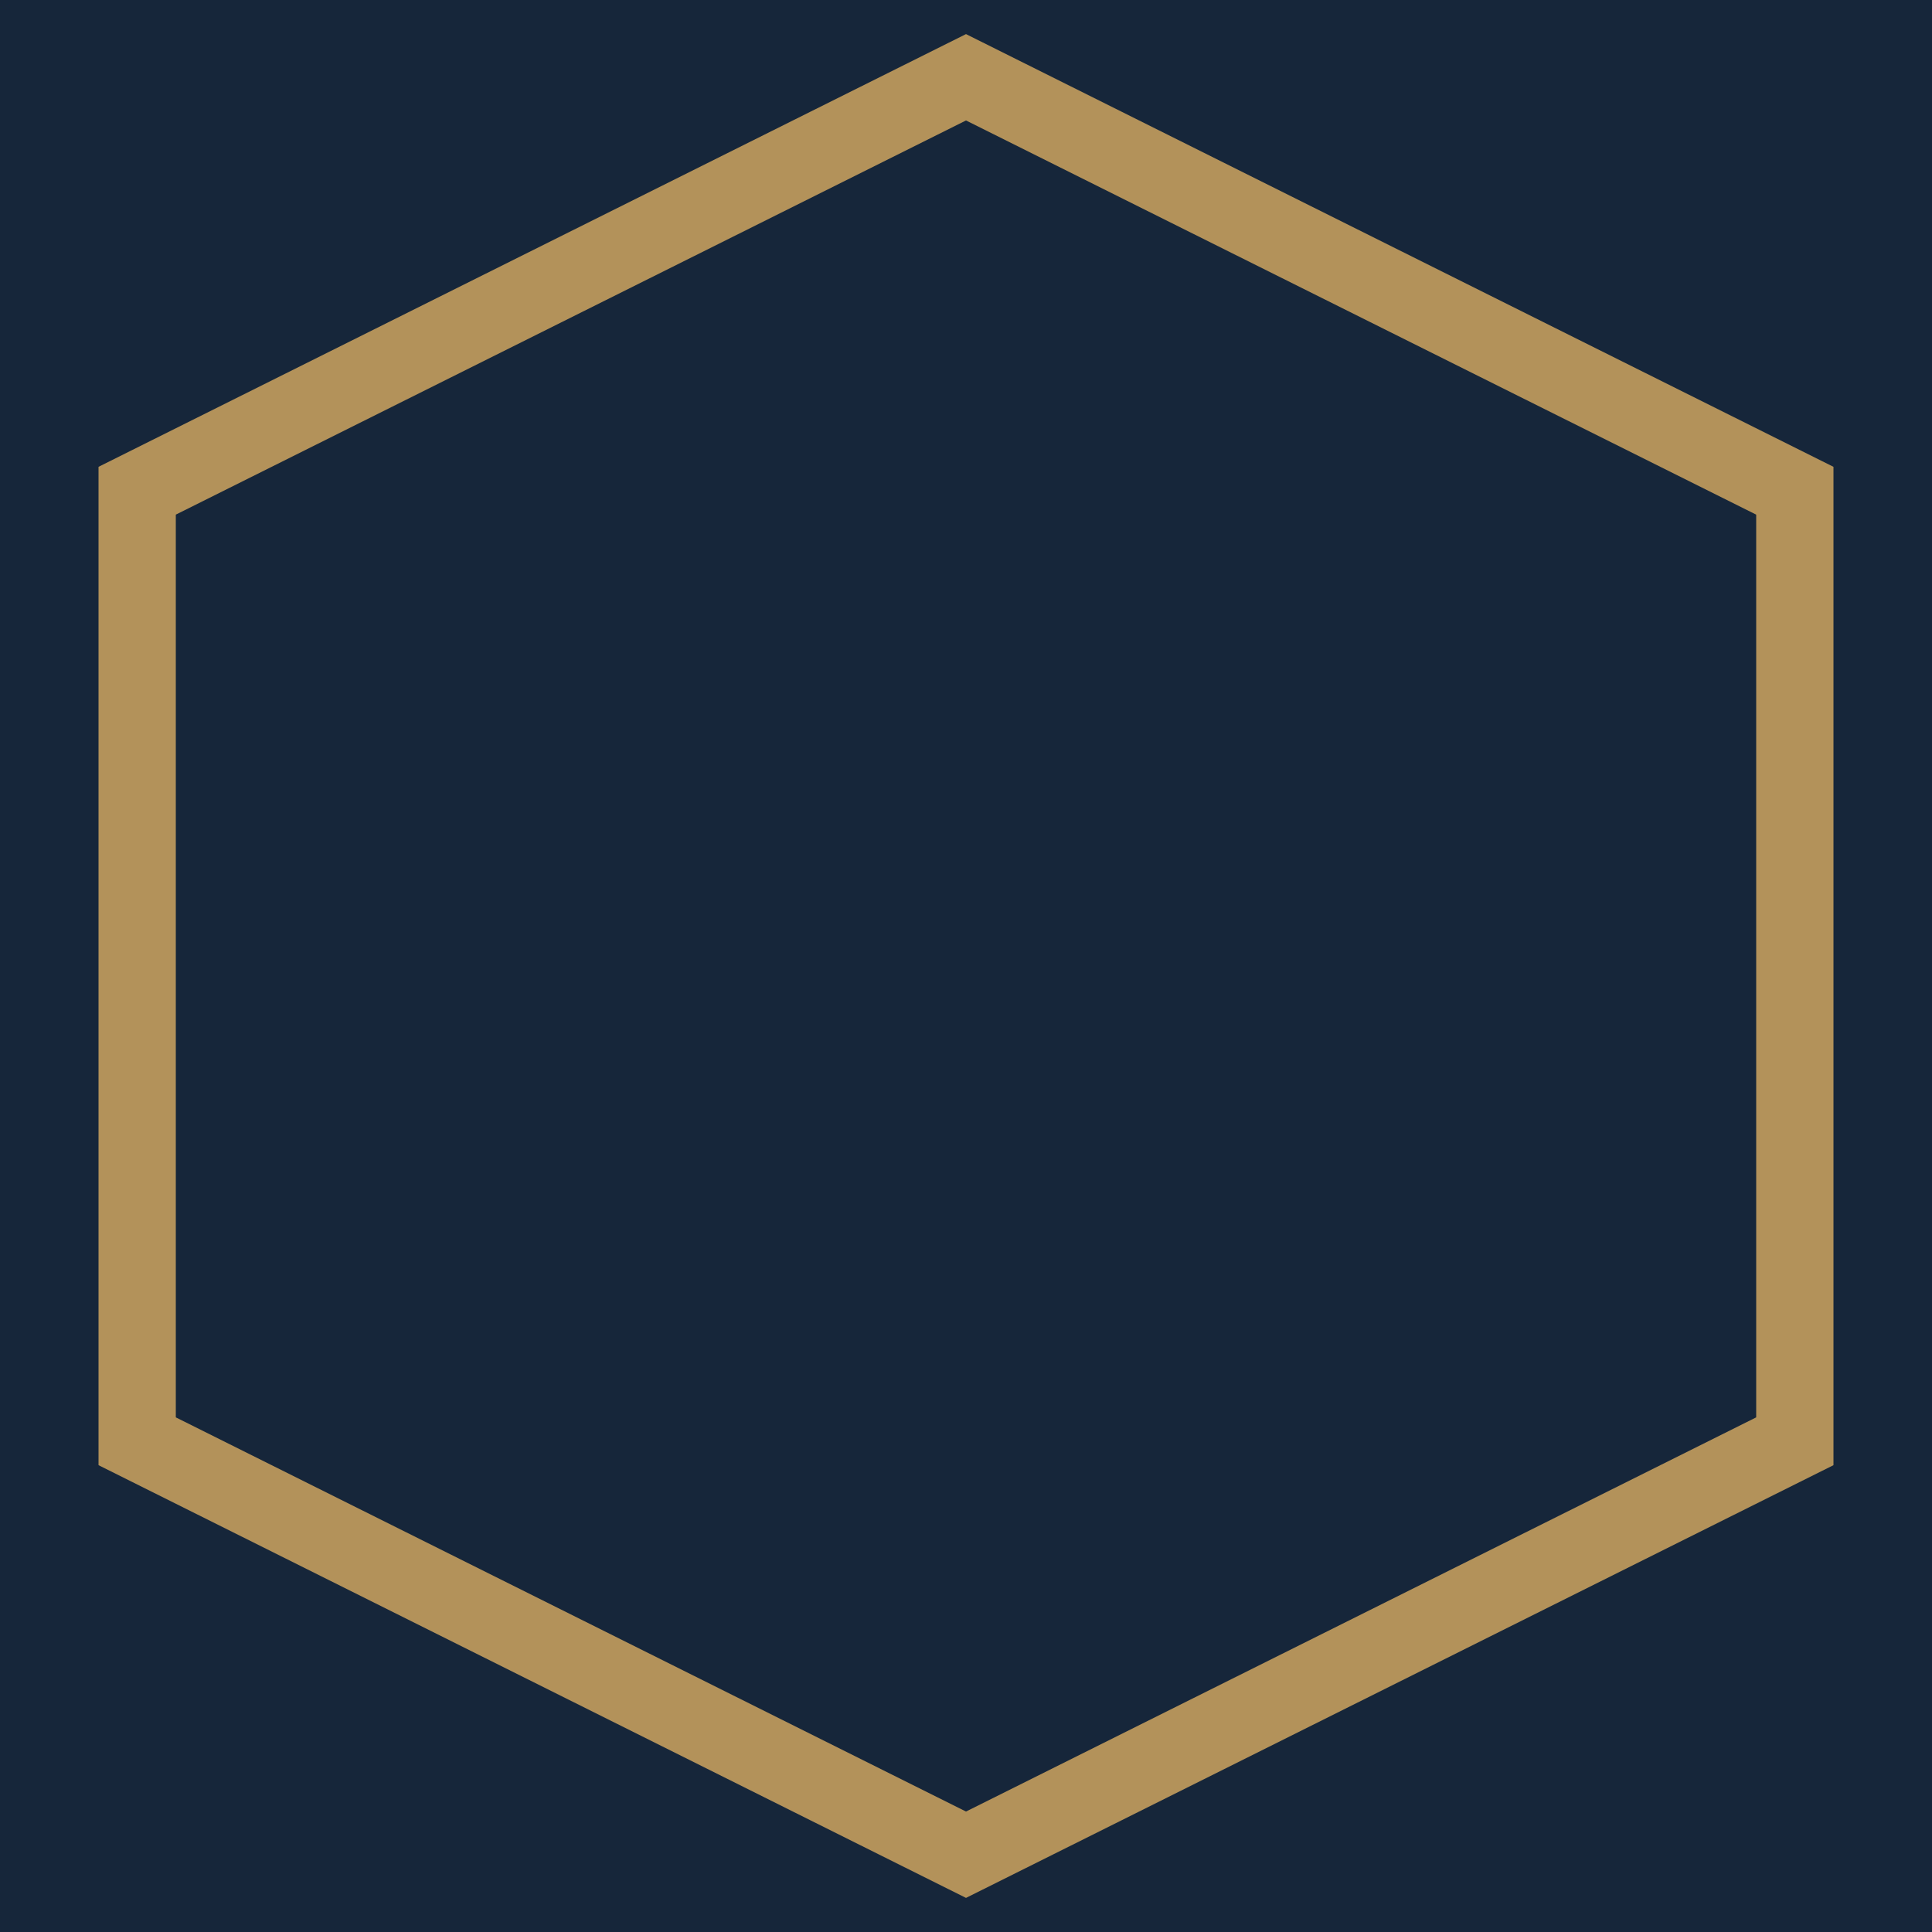
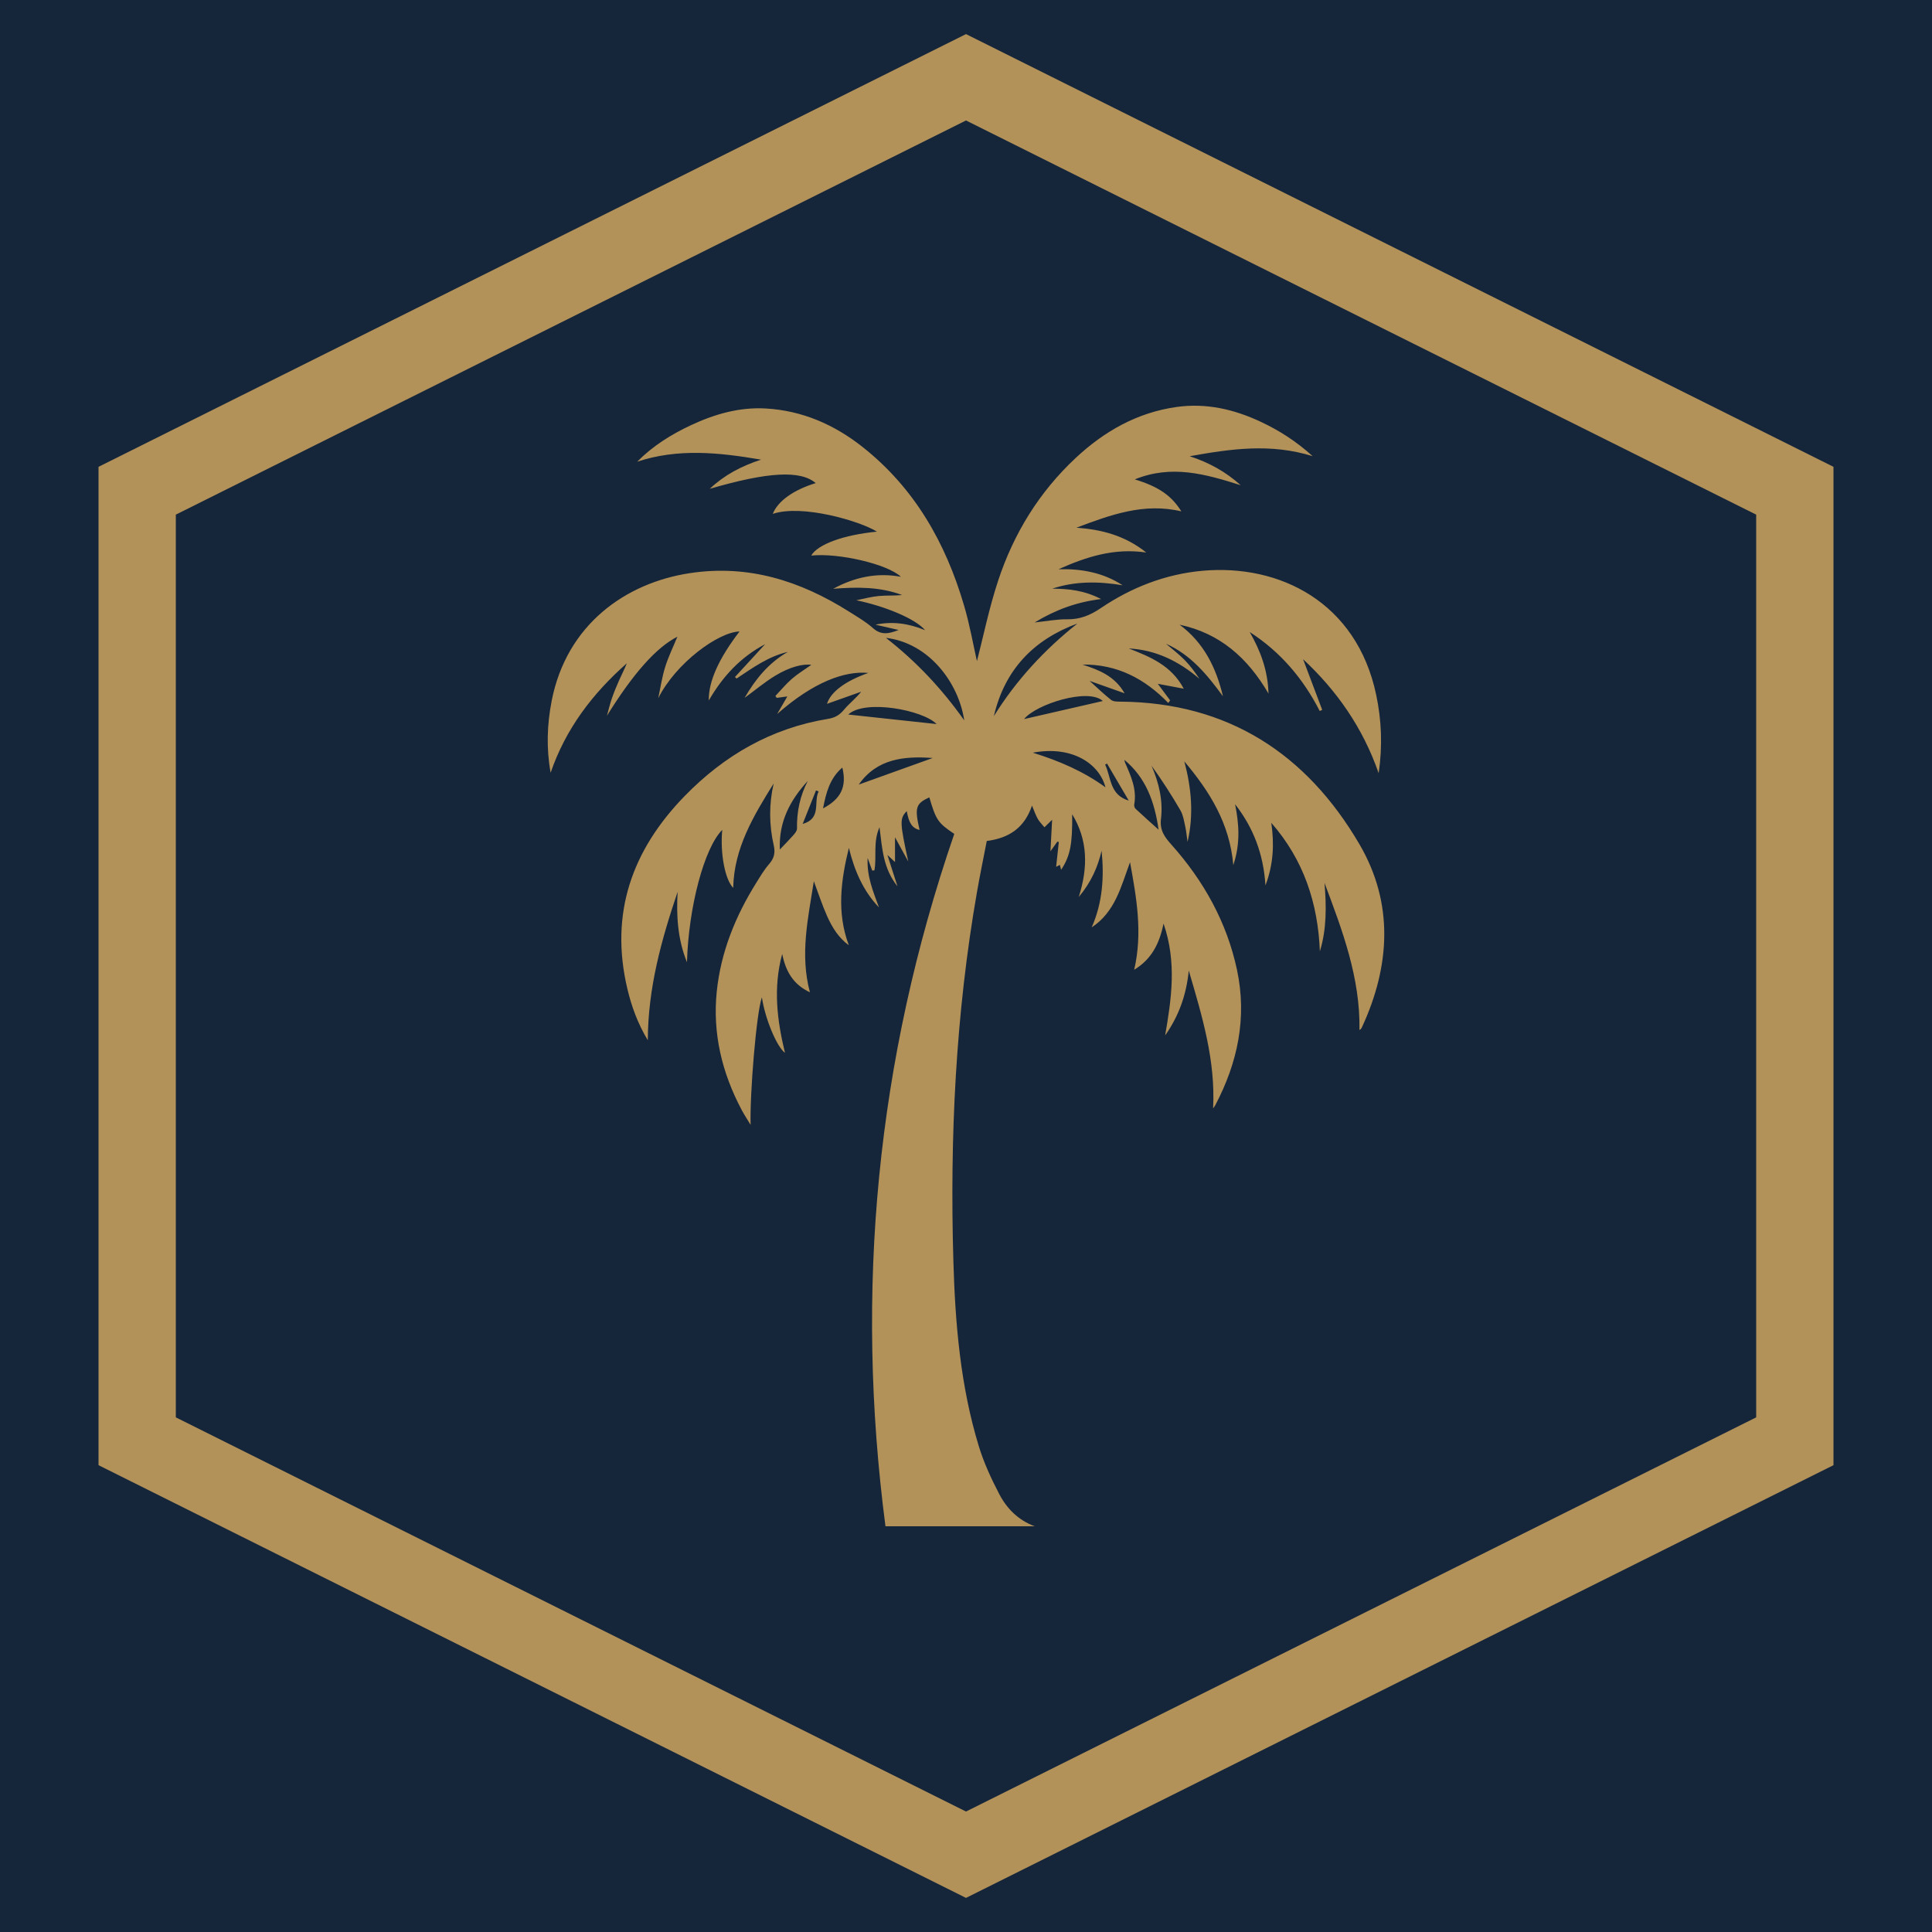
<svg xmlns="http://www.w3.org/2000/svg" viewBox="0 0 100 100">
  <rect width="100" height="100" fill="#16263A" />
  <polygon points="50,4 92.9,25.4 92.9,74.6 50,96 7.1,74.6 7.1,25.4" fill="none" stroke="#B3925A" stroke-width="4" />
+   <path fill="#B3925A" transform="translate(50 50) scale(0.12397) translate(-389.861 -317.833)" d="M385.02,262.71c-6.84-4.58-7.68-5.79-10.47-15.3-5.71,2.65-6.21,4.3-4.07,13.64-3.07-.78-4.45-2.81-5.35-7.88-3.02,3.05-2.91,4.78,.63,21.04-1.88-3.44-3.76-6.88-5.54-10.13v10.35l-3.18-2.97c1.44,4.49,2.7,8.4,4.21,13.1-6-7.48-6.37-15.8-7.5-24.66-2.77,6.16-1.1,12.29-2.12,17.99l-.91,.11c-.6-1.64-1.2-3.28-1.93-5.28-.41,7.6,2.31,14.07,4.74,20.66-6.7-7-10.29-15.56-12.57-24.87-3.33,13.53-5.15,27.02-.02,40.66-4.24-3.08-6.93-7.41-9.01-12.04-2.09-4.64-3.65-9.51-5.6-14.7-2.37,15.4-5.88,30.43-1.64,46.38-6.87-3.23-10.07-8.58-11.57-16.02-3.85,14.27-2.12,27.75,1.16,41.31-3.51-2.62-8.39-14.53-9.63-23.21-2.32,6.35-5.1,40.64-4.72,53.26-1.24-2.06-2.58-4.07-3.71-6.19-8.23-15.48-12.22-31.97-10.42-49.47,1.7-16.5,7.83-31.57,16.61-45.58,1.64-2.62,3.23-5.32,5.24-7.63,2.07-2.38,2.66-4.65,1.95-7.78-1.96-8.57-2.03-17.21-.04-25.88-8.42,13.52-16.58,27.07-16.89,43.58-3.39-3.33-5.52-14.39-4.58-24.2-7.46,7.45-14.07,32.01-14.73,55.28-3.95-9.83-4.45-19.53-3.9-29.43-6.73,19.92-12.38,40.03-12.45,61.99-4.26-7.09-6.79-14.16-8.54-21.51-7.45-31.42,1.93-57.89,23.98-80.51,16.57-17,36.27-28.33,59.87-32.18,3.02-.49,4.87-1.71,6.73-3.95,2.09-2.51,4.77-4.51,7.05-7.38-4.8,1.7-9.59,3.41-14.27,5.06,1.47-4.88,7.63-9.54,17.27-12.9-9.87-.93-22.92,3.77-38.08,17.15,1.42-2.45,2.83-4.89,4.25-7.34-1.35,.18-2.88,.39-4.41,.6l-.59-.78c2.3-2.42,4.43-5.02,6.93-7.19,2.47-2.14,5.31-3.85,8.08-5.81-3.48-.53-9.03,.86-15.07,4.53-4.44,2.69-8.45,6.09-12.79,9.26,4.53-7.82,10.04-14.63,18.08-19.21-8.11,1.86-14.69,6.65-21.42,11.13l-.68-.63c4.08-4.45,8.17-8.89,12.6-13.72-10.36,5.49-17.7,13.45-23.53,23.52-.14-7.99,4.2-17.54,12.84-28.82-8.82,.24-26.59,13.16-33.95,27.87,.94-4.35,1.58-8.8,2.9-13.03,1.36-4.36,3.4-8.51,5.1-12.65-8.82,4.44-18.54,15.48-29.41,32.99,.66-2.38,1.22-4.8,2.02-7.14,.89-2.59,1.95-5.14,3.06-7.65,1.05-2.37,2.27-4.68,3.23-7.12-14.32,12.64-25.57,27.39-31.82,45.71-1.83-10.11-1.51-20.1,.45-30.1,6.2-31.57,30.59-49.14,57.74-53.24,24.37-3.68,46.01,3.22,66.3,16.01,3.45,2.18,7.06,4.25,10.08,6.94,3.42,3.05,6.66,2.41,10.72,.79-3.53-.81-6.59-1.52-9.66-2.22,6.99-1.44,13.69-.6,20.72,2.31-4.14-4.89-16.94-10.06-28.72-12.5,3.1-.61,6.18-1.48,9.31-1.77,3.25-.31,6.54-.07,9.83-.41-9.36-3.51-19.02-3.39-28.81-2.61,8.82-4.76,18.09-6.9,28.28-5.01-5.48-5.28-26.01-10.06-37.44-8.86,2.74-4.71,13.53-8.64,27.43-9.99-7.2-4.5-31.4-11.53-43.49-7.41,2.11-5.34,8.61-10,17.94-12.86-6.37-5.42-19.78-4.74-44.25,2.39,6.19-5.81,13.08-9.43,21.42-12.18-17.85-3.06-34.79-4.74-51.7,.85,6.5-6.58,14.14-11.34,22.36-15.2,9.91-4.65,20.32-7.64,31.33-7.01,15.11,.87,28.47,6.67,40.27,15.97,21.82,17.2,34.84,40.14,42.52,66.37,2.41,8.21,3.89,16.69,5.36,23.16,2.61-10.06,5.04-22.08,8.86-33.64,6.5-19.68,17.14-37,32.42-51.25,11.99-11.18,25.75-18.96,42.17-21.25,12.28-1.71,23.89,.97,35.01,6.18,7.63,3.58,14.66,8.02,21.71,14.37-17.51-5.45-34.01-3.1-51.35,.02,8.19,2.71,14.93,6.39,21.3,12.11-14.77-4.7-28.86-8.67-44.22-2.44,10.02,3.06,15.3,6.76,19.45,13.36-15.59-3.74-29.69,1.49-43.81,6.81,10.49,.76,20.25,3.25,29.15,10.37-13.5-2.01-25.12,1.86-36.62,6.97,9.58-.24,18.62,1.4,26.75,6.7-9.92-1.64-19.72-1.81-29.38,1.42,6.78,.02,13.37,.71,20.39,4.33-10.25,1.26-18.91,4.44-27.75,9.78,5.13-.54,9.38-1.39,13.61-1.32,5.33,.08,9.63-1.7,13.99-4.65,12.8-8.66,27.02-14.2,42.4-15.6,32.33-2.93,64.49,13.17,72.61,51.78,2.23,10.58,2.7,21.23,1.04,32.73-6.65-19.12-17.61-34.62-31.57-47.61,2.57,6.82,5.28,13.99,7.99,21.16l-1.03,.47c-6.91-13.5-16.39-24.7-29.25-32.98,4.44,7.73,7.57,15.82,7.86,25.71-8.78-15.07-20.42-25.21-37.13-28.76,10.13,7.5,15.28,17.96,18.11,29.88-6.5-8.87-13.38-17.32-23.79-21.93,2.57,2.21,5.3,4.27,7.68,6.67,2.36,2.38,4.37,5.11,6.3,7.97-8.59-7.31-18.14-12.08-29.52-12.67,8.97,3.51,17.83,7.11,22.96,16.8-3.62-.68-7.23-1.36-10.83-2.04,1.65,2.22,3.4,4.57,5.15,6.92l-.77,1.08c-9.86-10.2-21.49-16.23-35.83-16.03,6.76,2.22,13.36,4.65,17.59,11.99-5.18-1.83-9.68-3.43-14.62-5.18,3.24,2.91,6,5.59,9,7.96,.89,.7,2.48,.7,3.76,.71,44.95,.32,77.82,21.74,99.91,59.54,14.37,24.58,12.9,50.69,1.09,76.31-.14,.3-.31,.59-.51,.84-.13,.16-.34,.24-.57,.39,.37-21.73-7.11-41.54-14.6-61.4,.81,9.67,.94,19.22-1.93,28.57-.79-20.13-6.78-38.25-20.28-53.66,1.22,8.66,.98,17.11-2.44,26.13-.84-13.19-5.08-24.15-12.68-33.89,1.63,8.21,2.29,16.33-.74,25.42-1.53-17.65-10.05-30.92-20.46-43.33,2.97,11.13,4,22.28,1.35,33.62-.32-2.17-.51-4.37-.98-6.51-.5-2.25-.85-4.67-1.97-6.61-3.71-6.4-7.73-12.62-12.09-18.69,3.1,7.17,4.86,14.63,3.95,22.21-.59,4.91,1.61,7.68,4.41,10.82,13.45,15.11,23.07,32.32,27.32,52.2,4.27,19.98,.31,38.77-9.1,56.61-.15,.29-.37,.54-.87,1.25,1.04-20.03-4.5-38.3-10.16-57.55-1.02,10.49-4.33,19.2-9.86,27.08,2.64-15.3,4.91-30.53-.67-46.7-1.72,8.47-5.07,14.94-12.26,19.29,3.64-15.52,.9-30.39-1.73-44.91-1.82,4.86-3.35,10.06-5.68,14.88-2.34,4.84-5.54,9.23-10.33,12.32,4.55-10.27,5.25-20.98,4.14-32-1.62,6.89-4.38,13.18-9.54,19.32,4-12.56,3.74-23.87-2.75-34.55,.14,12.36-.77,17.41-4.61,23.19-.19-.73-.32-1.25-.52-2.03l-1.56,.79c.37-3.44,.74-6.89,1.11-10.34l-.6-.17c-.78,1.09-1.56,2.18-2.89,4.03,.26-4.91,.48-8.95,.7-13.15-1.25,1.22-2.23,2.18-3.21,3.14-.94-1.17-2.06-2.25-2.79-3.54-.91-1.61-1.5-3.4-2.4-5.53-3.08,9.15-9.45,13.59-18.89,14.78-1.34,6.95-2.81,14.03-4.06,21.16-8.93,51.07-11.4,102.57-9.88,154.3,.76,26.08,2.94,52.07,10.6,77.2,2.1,6.9,5.2,13.58,8.54,20,3.16,6.07,7.9,10.9,14.81,13.47h-62.3c-12.84-98.28-3.77-194.58,28.73-289.1Zm-28.61-81.89c12.72,9.9,23.35,21.24,32.72,34.46-2.33-15.67-14.69-32.33-32.72-34.46Zm45.08,32.7c9.34-15.03,21.13-27.74,34.91-38.69-18.46,6.79-30.42,19.42-34.91,38.69Zm54.49,18.23c.1,.4,.14,.83,.3,1.2,2.43,5.56,4.98,11.09,3.82,17.45-.1,.56,.15,1.42,.55,1.79,3,2.81,6.09,5.54,9.62,8.73-1.67-11.75-5.34-21.73-14.3-29.18Zm-7.89,11.48c-2.42-9.52-13.56-17.61-30.34-14.46,11.19,3.49,21.2,7.82,30.34,14.46Zm-70.51-26.41c-5.61-5.85-29.94-10.48-36.88-3.98,12.16,1.31,24.84,2.68,36.88,3.98Zm-65.45,52.39c2.18-2.3,3.97-4.09,5.63-5.98,.68-.78,1.55-1.82,1.54-2.72-.13-7.04,1.23-13.7,4.52-19.97-7.31,7.97-12.18,16.92-11.69,28.68Zm134.85-62.01c-6.02-5.65-28,1.38-32.87,7.54,10.55-2.42,21.84-5.01,32.87-7.54Zm-101.9,34.89c10.25-3.68,20.67-7.43,30.89-11.1-11.88-.87-23.29,.23-30.89,11.1Zm-14.91,9.94c7.55-3.98,9.98-9.12,8.06-17.05-5.29,4.49-6.8,10.63-8.06,17.05Zm127.65-3.25c-3.03-5.16-6.06-10.31-9.08-15.47l-.78,.45c2.57,5.38,1.77,12.6,9.86,15.02Zm-129.48-3.83l-1.1-.43c-1.83,4.59-3.66,9.18-5.58,14,8.04-2.29,4.44-9.14,6.67-13.57Z" />
</svg>
